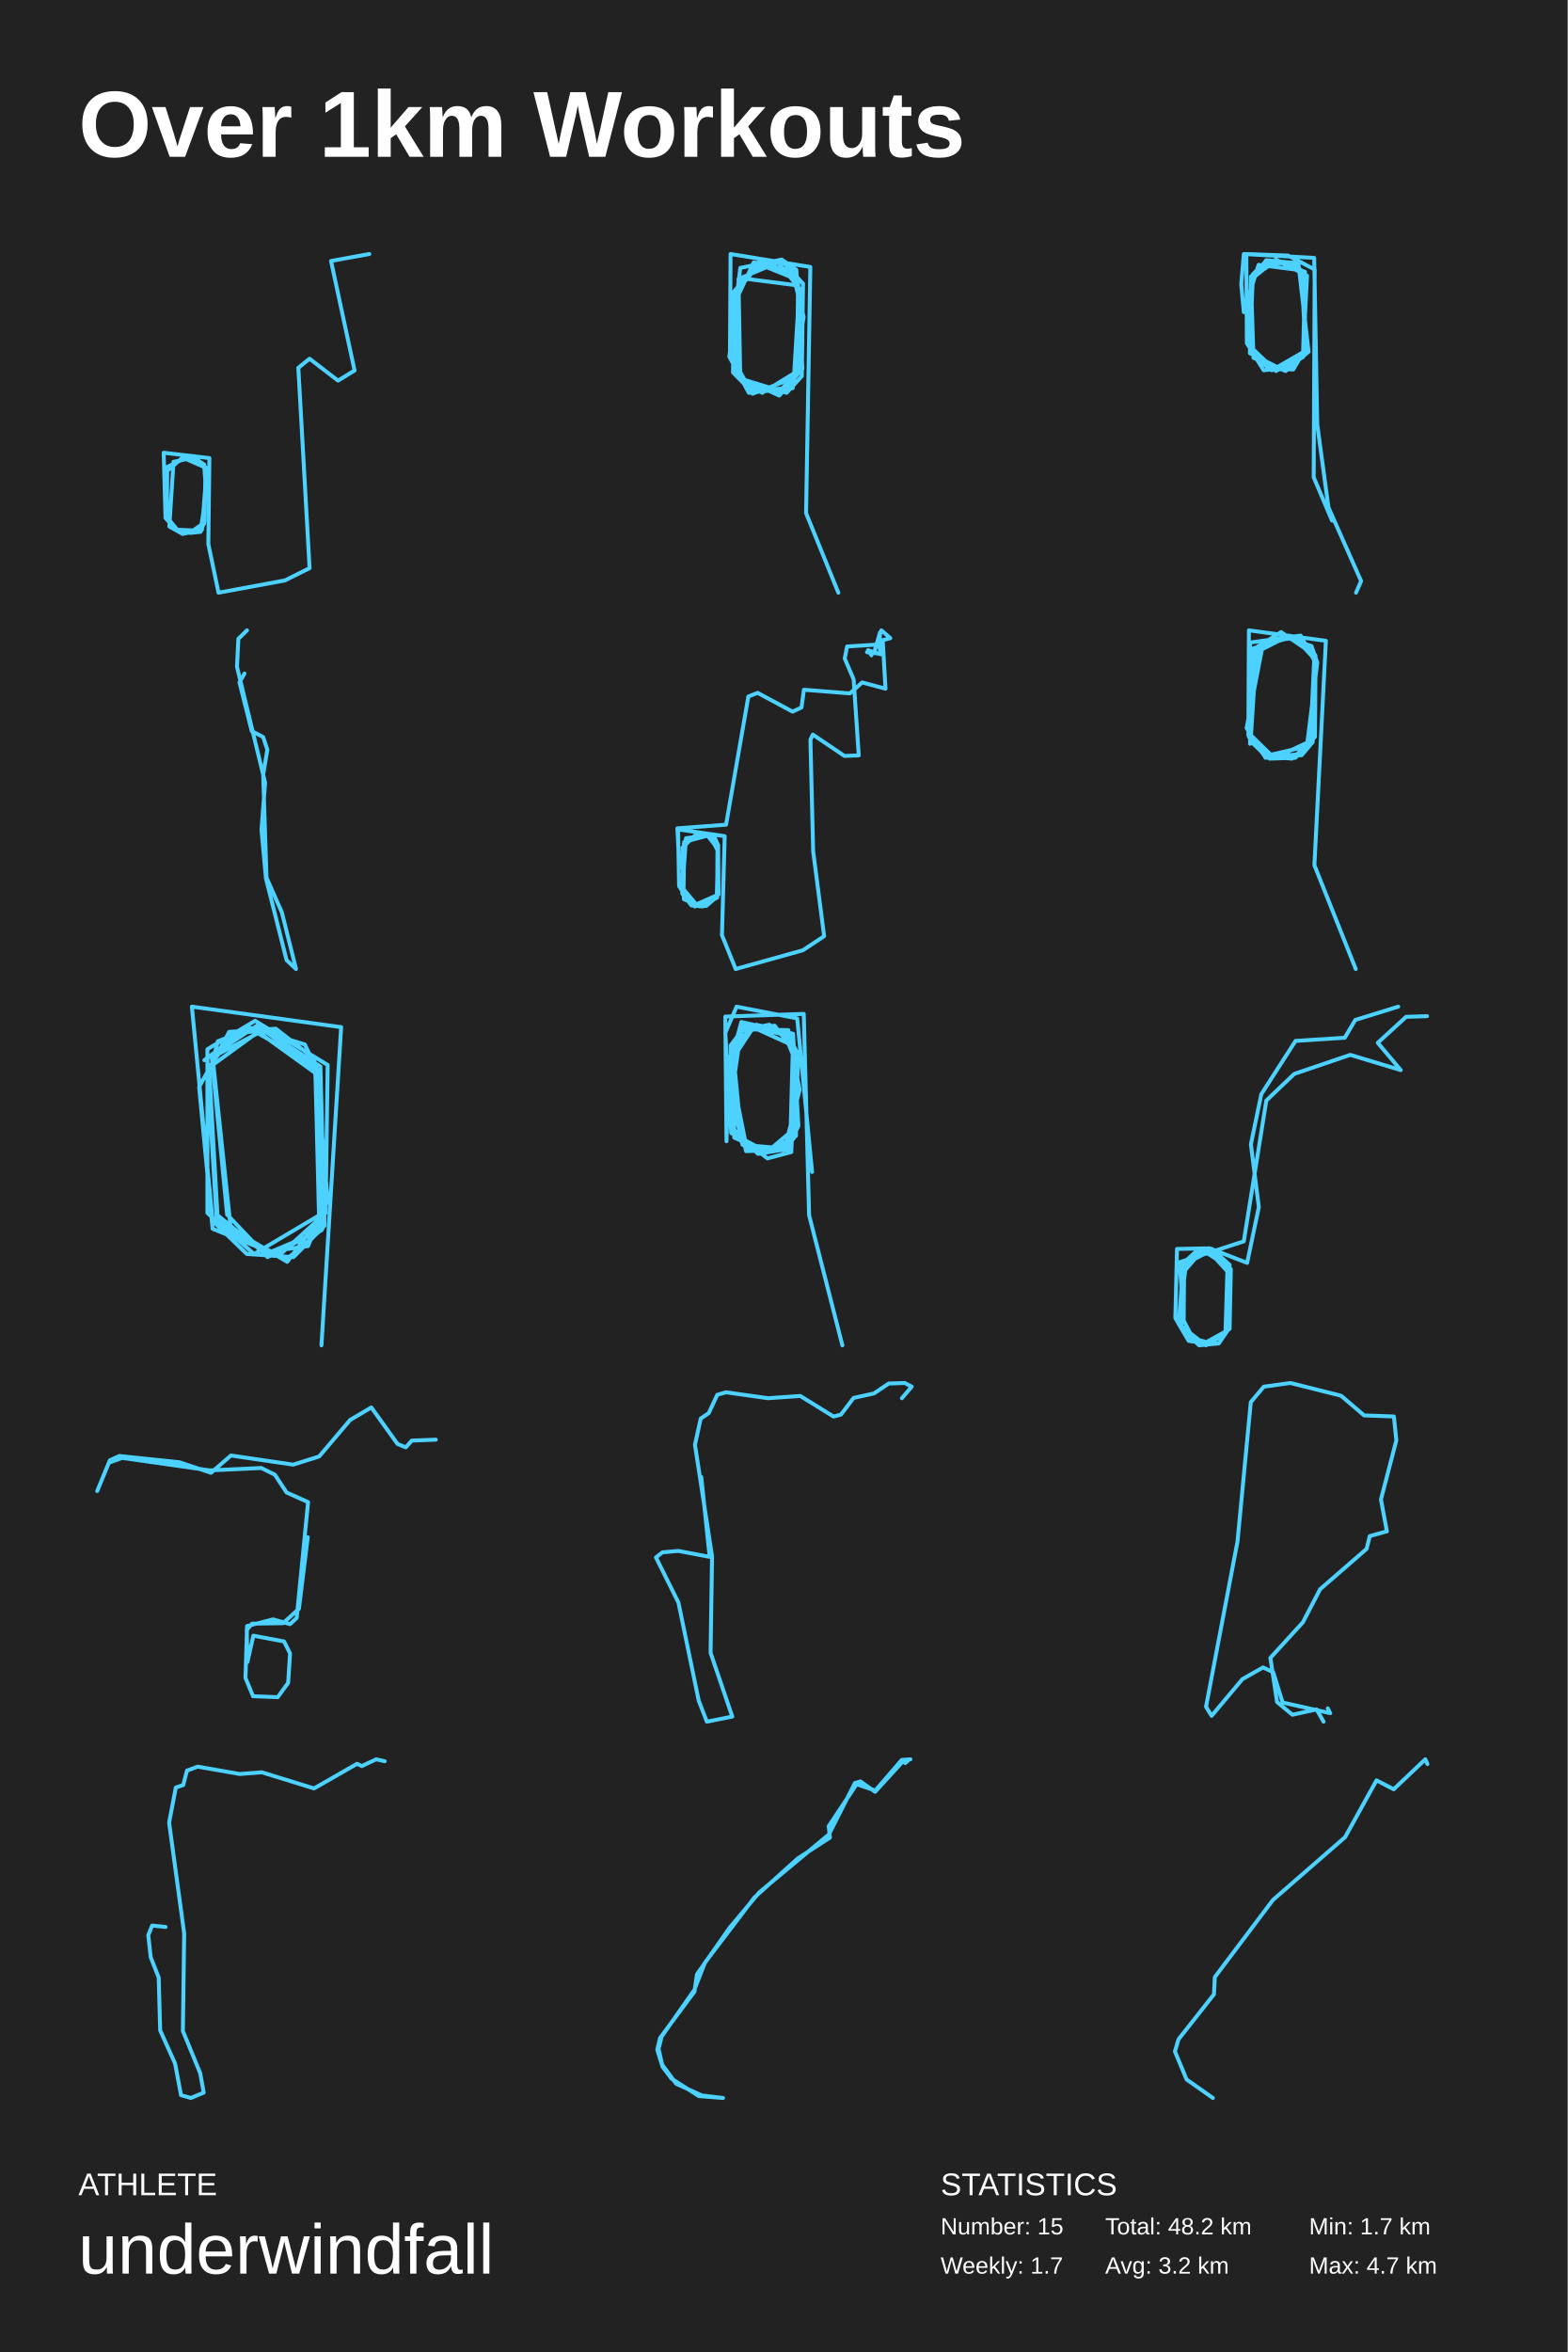
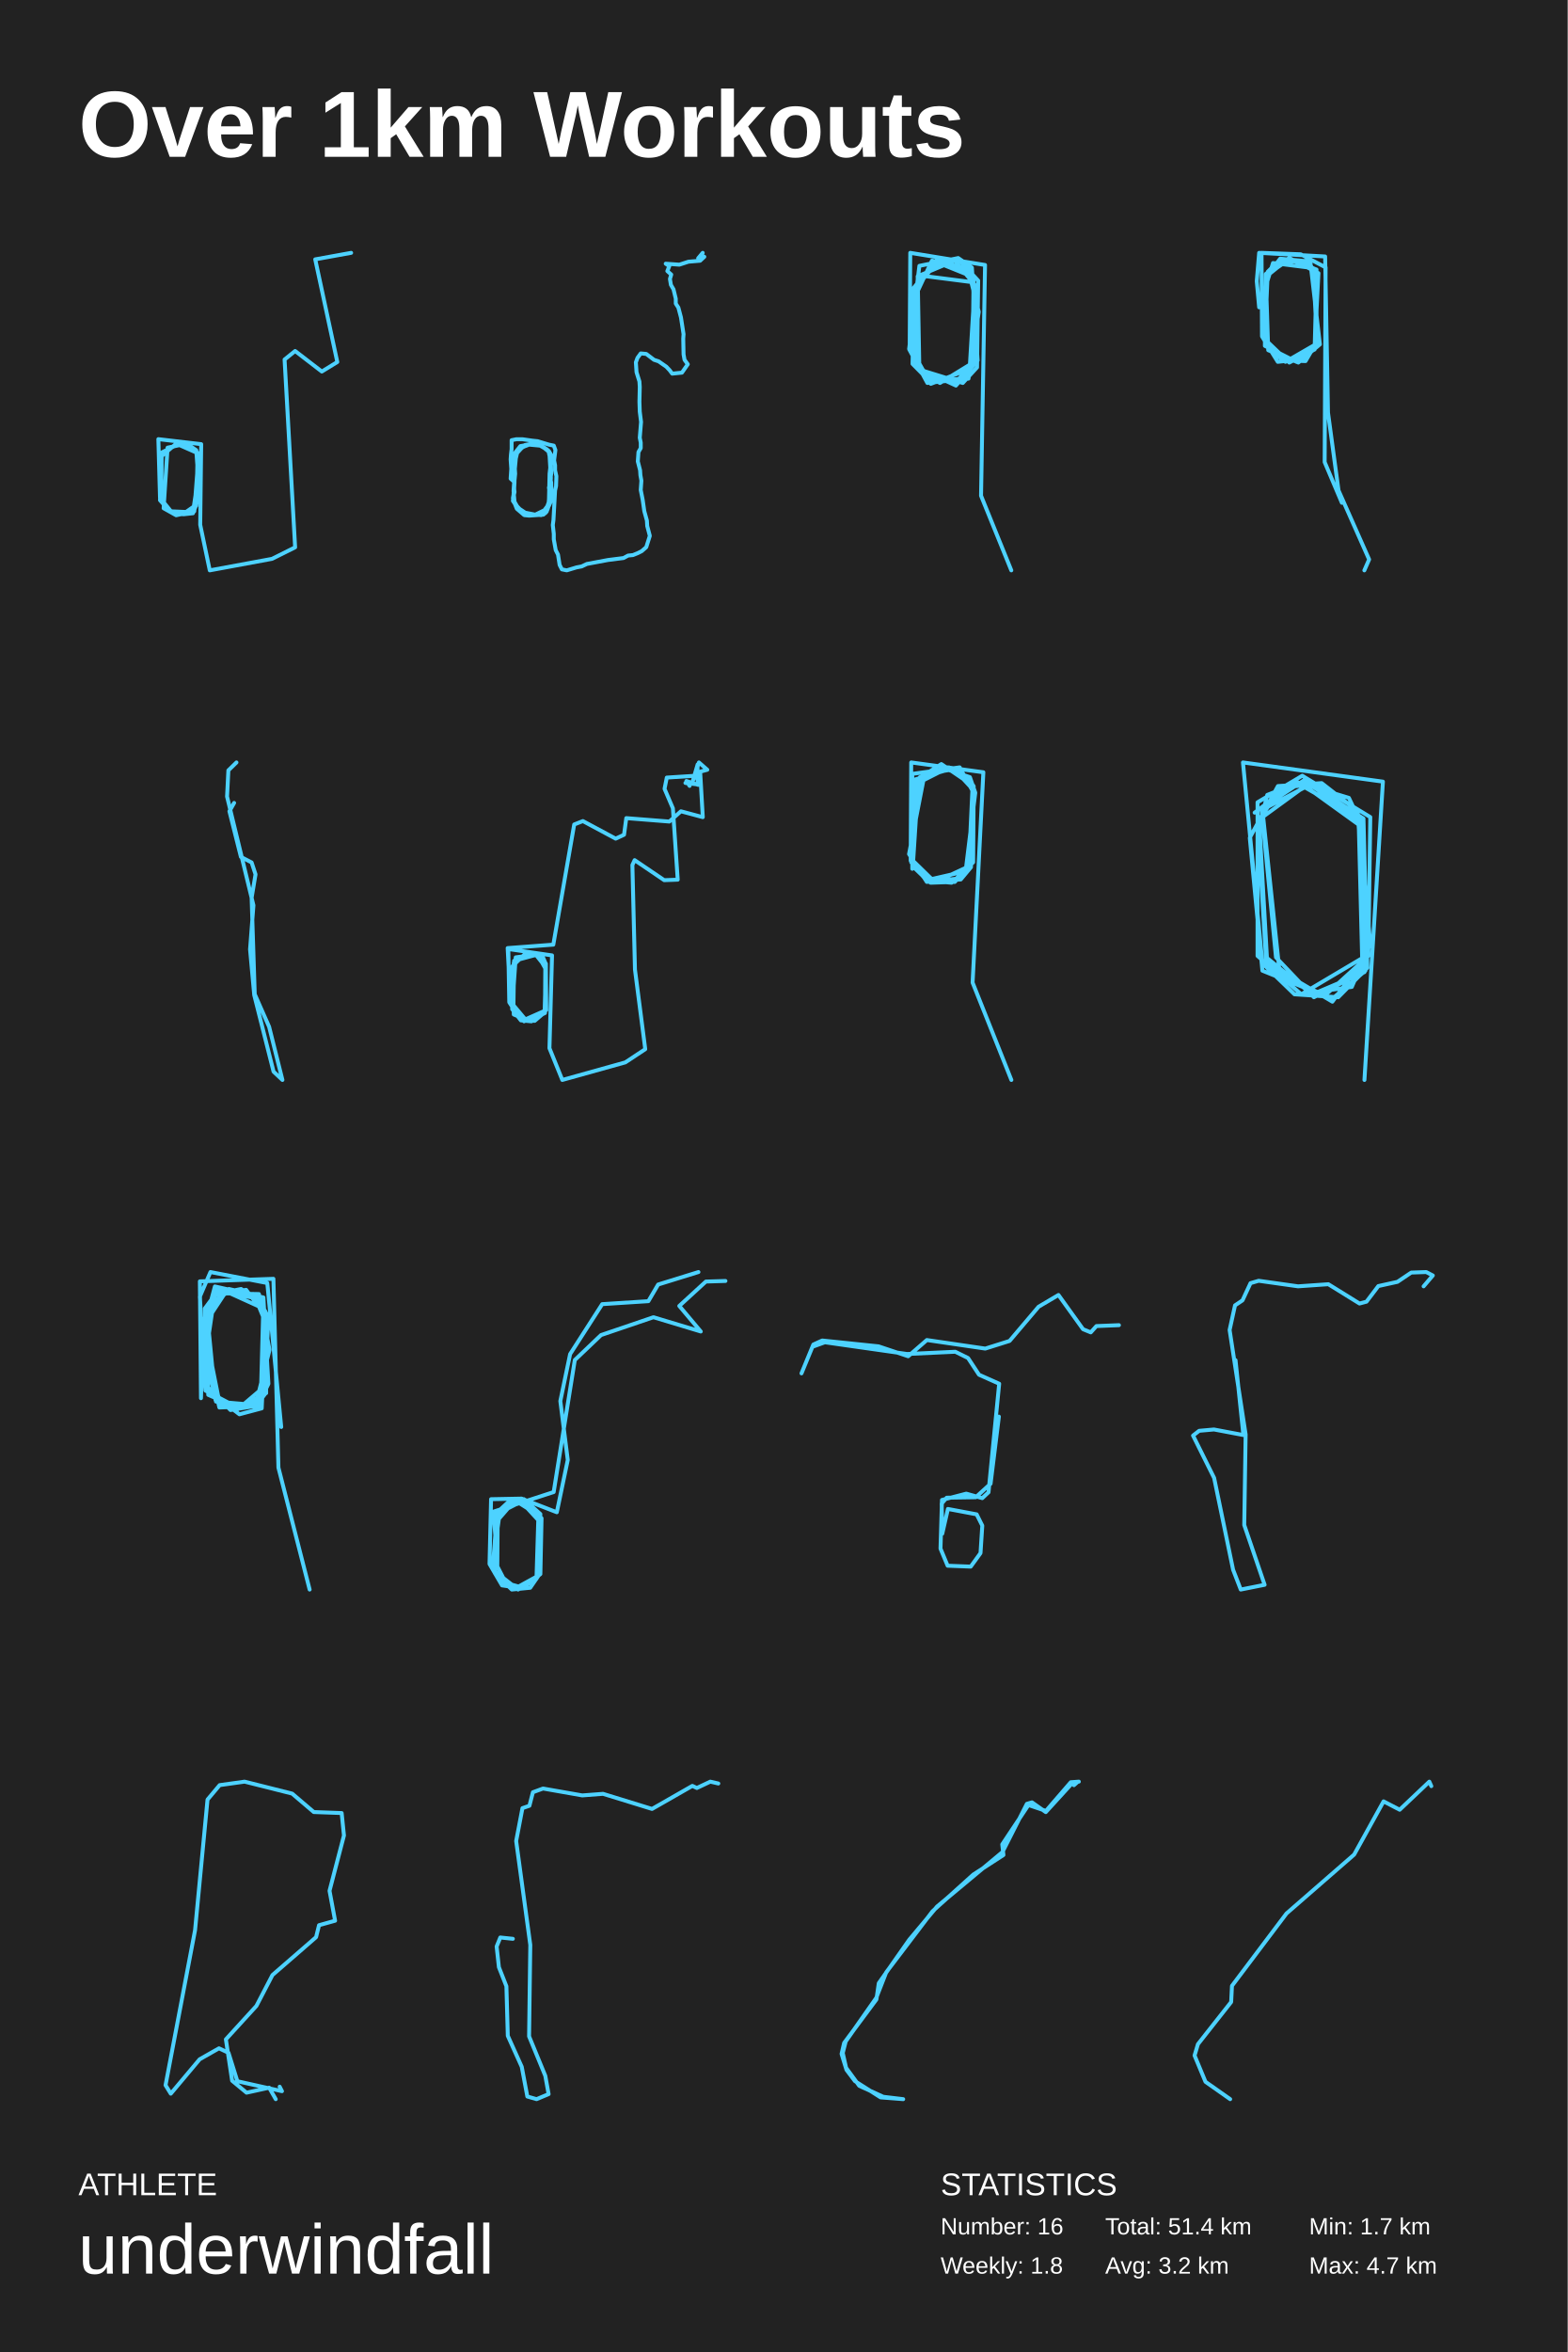
<svg xmlns="http://www.w3.org/2000/svg" baseProfile="full" height="300mm" version="1.1" viewBox="0,0,200,300" width="200mm">
  <defs />
  <rect fill="#222222" height="300" width="200" x="0" y="0" />
  <text fill="#FFFFFF" style="font-size:12px; font-family:Arial; font-weight:bold;" x="10" y="20">Over 1km Workouts</text>
  <text fill="#FFFFFF" style="font-size:4px; font-family:Arial" x="10" y="280">ATHLETE</text>
  <text fill="#FFFFFF" style="font-size:9px; font-family:Arial" x="10" y="290">underwindfall</text>
  <text fill="#FFFFFF" style="font-size:4px; font-family:Arial" x="120" y="280">STATISTICS</text>
-   <text fill="#FFFFFF" style="font-size:3px; font-family:Arial" x="120" y="285">Number: 15</text>
-   <text fill="#FFFFFF" style="font-size:3px; font-family:Arial" x="120" y="290">Weekly: 1.7</text>
-   <text fill="#FFFFFF" style="font-size:3px; font-family:Arial" x="141" y="285">Total: 48.2 km</text>
+   <text fill="#FFFFFF" style="font-size:3px; font-family:Arial" x="120" y="285">Number: 16</text>
+   <text fill="#FFFFFF" style="font-size:3px; font-family:Arial" x="120" y="290">Weekly: 1.8</text>
+   <text fill="#FFFFFF" style="font-size:3px; font-family:Arial" x="141" y="285">Total: 51.4 km</text>
  <text fill="#FFFFFF" style="font-size:3px; font-family:Arial" x="141" y="290">Avg: 3.2 km</text>
  <text fill="#FFFFFF" style="font-size:3px; font-family:Arial" x="167" y="285">Min: 1.7 km</text>
  <text fill="#FFFFFF" style="font-size:3px; font-family:Arial" x="167" y="290">Max: 4.7 km</text>
-   <polyline fill="none" points="47.118,32.4 42.23,33.286 45.234,47.255 43.127,48.55 39.494,45.756 38.059,46.914 39.494,72.466 36.355,74.033 27.878,75.6 26.578,69.4 26.712,58.43 20.882,57.748 21.106,65.72 22.766,67.764 24.201,67.969 25.86,66.811 26.398,59.724 23.304,58.362 21.33,60.065 21.286,66.265 22.855,67.833 24.335,67.969 25.591,67.833 26.084,66.538 26.219,59.588 24.021,58.225 21.286,59.588 21.106,66.061 22.452,67.56 25.591,67.696 26.309,62.927 26.039,59.247 24.739,58.362 22.138,58.907 21.6,67.151 23.304,68.105 25.77,67.56 26.174,62.314 26.039,66.811" stroke="#4dd2ff" stroke-linecap="round" stroke-linejoin="round" stroke-width="0.5" />
-   <polyline fill="none" points="106.953,75.6 102.836,65.449 103.38,34.053 93.202,32.4 93.124,45.148 95.999,50.223 101.282,48.217 101.981,36.767 99.262,33.462 94.212,35.587 94.445,48.453 97.242,50.105 101.67,47.391 101.826,35.587 97.863,33.462 94.29,35.941 93.901,47.391 96.154,49.751 99.495,49.869 101.826,47.391 101.826,35.705 96.854,33.698 93.979,37.121 94.212,48.217 100.35,50.105 102.292,47.981 102.447,36.177 100.039,33.58 96.698,33.462 93.513,37.358 94.29,48.099 99.417,50.459 102.37,47.036 101.593,34.407 99.728,33.108 94.445,34.171 93.047,45.502 95.533,50.105 101.127,49.515 102.525,40.426 101.049,34.525 96.154,33.462 93.668,38.774 93.513,47.509 95.844,49.869 100.272,49.515 101.981,46.682 101.826,36.413 94.445,35.469 93.357,40.781" stroke="#4dd2ff" stroke-linecap="round" stroke-linejoin="round" stroke-width="0.5" />
-   <polyline fill="none" points="169.937,66.407 167.594,60.871 167.724,34.377 164.341,32.598 159.005,32.4 159.07,43.769 161.217,47.229 164.926,46.833 166.228,45.252 166.748,35.168 162.779,33.092 159.591,35.267 159.461,45.054 163.755,47.229 166.488,44.659 166.488,34.674 162.779,33.29 159.591,35.465 159.461,44.56 162.259,47.229 166.358,44.856 166.618,35.761 164.926,33.487 161.152,33.685 159.851,34.97 159.461,44.164 162.779,47.328 166.228,45.548 166.488,35.761 165.642,33.982 162.649,33.191 159.591,35.662 159.916,45.647 164.015,47.328 166.944,44.856 165.642,33.586 161.543,33.191 159.591,35.761 159.656,45.054 161.933,47.031 164.991,47.13 166.553,44.461 166.033,34.476 160.567,33.784 158.68,39.814 158.354,36.256 158.68,32.4 167.659,32.894 168.05,54.149 169.481,64.726 173.646,74.117 172.995,75.6" stroke="#4dd2ff" stroke-linecap="round" stroke-linejoin="round" stroke-width="0.5" />
-   <polyline fill="none" points="31.512,80.4 30.41,81.48 30.232,85.044 33.822,99.841 33.36,105.835 33.929,112.045 36.559,122.466 37.768,123.6 35.955,116.364 34.0,111.937 33.573,98.815 34.107,95.629 33.573,94.009 32.116,93.253 30.552,87.042 31.192,85.908" stroke="#4dd2ff" stroke-linecap="round" stroke-linejoin="round" stroke-width="0.5" />
-   <polyline fill="none" points="111.177,83.59 110.739,82.926 112.358,83.457 112.095,81.796 113.583,81.397 112.445,80.4 111.57,83.059 112.27,80.666 112.226,82.195 108.071,82.46 107.765,83.989 108.902,86.648 109.558,96.351 107.721,96.418 103.696,93.693 103.39,94.358 103.74,108.58 105.14,119.413 102.428,121.208 93.854,123.6 92.104,119.28 92.454,106.653 86.505,105.789 86.636,113.033 88.211,115.426 90.092,115.559 91.492,114.362 91.623,107.783 90.311,106.387 88.911,106.321 87.074,108.115 87.249,114.695 89.305,115.559 91.492,114.495 91.536,108.182 90.267,106.587 87.292,107.384 87.205,113.432 88.823,115.359 91.667,114.096 91.623,108.58 90.486,106.52 87.511,106.919 87.03,113.831 88.648,115.625 91.448,114.229 91.623,107.849 91.142,106.719 89.305,106.188 87.249,107.65 87.03,113.964 88.211,115.492 89.655,115.625 91.623,114.096 91.623,108.049 90.486,106.587 87.511,107.052 86.68,110.774 86.417,105.656 92.629,105.191 95.472,88.841 96.654,88.376 101.115,90.769 102.253,90.237 102.559,87.977 108.421,88.442 109.996,87.047 112.97,87.844 112.62,81.796 112.27,83.391 110.608,83.192" stroke="#4dd2ff" stroke-linecap="round" stroke-linejoin="round" stroke-width="0.5" />
-   <polyline fill="none" points="172.962,123.6 167.686,110.351 169.151,81.736 159.331,80.4 159.258,93.761 161.969,96.767 165.267,96.656 167.466,94.095 167.832,83.629 164.461,81.068 160.504,82.404 159.331,93.538 162.409,96.545 164.827,96.767 167.173,94.652 167.759,83.518 165.414,81.291 161.163,81.959 159.038,92.87 161.456,96.656 165.56,96.211 167.759,93.984 167.832,84.186 165.047,81.179 159.771,82.738 159.404,93.984 162.629,96.656 167.173,94.541 167.686,83.518 163.435,80.623 159.917,82.85 159.331,93.984 161.383,96.433 166.733,95.209 168.052,84.52 167.319,82.404 164.021,81.291 160.284,83.184 159.551,94.541 161.749,96.656 166.073,96.322 167.466,94.652 167.759,84.408 165.927,81.068 159.478,81.959 159.478,94.875" stroke="#4dd2ff" stroke-linecap="round" stroke-linejoin="round" stroke-width="0.5" />
-   <polyline fill="none" points="41.009,171.6 43.522,131.012 24.478,128.4 27.123,155.727 31.487,159.946 37.439,160.348 41.406,156.33 40.877,136.035 32.81,130.811 26.991,134.629 28.974,154.923 34.132,160.348 40.745,156.932 40.216,136.035 33.603,131.414 27.123,134.83 29.503,157.334 36.645,160.549 41.142,156.731 40.216,136.638 33.868,131.414 29.768,131.816 26.462,136.437 27.652,155.727 34.397,159.745 41.009,156.932 40.745,137.241 32.942,131.615 26.594,136.236 27.652,154.923 33.603,159.745 39.29,158.942 41.803,153.115 40.348,136.035 31.884,131.213 27.784,132.821 26.726,137.04 27.784,155.727 36.645,160.951 41.406,154.521 40.084,135.031 35.19,131.213 29.239,131.615 25.404,138.648 27.123,156.731 35.587,160.147 41.538,154.722 41.803,135.835 32.545,130.208 26.462,133.825 26.462,154.722 32.413,159.946 40.877,154.923 40.613,136.839 38.893,133.222 31.619,131.012 26.065,135.232" stroke="#4dd2ff" stroke-linecap="round" stroke-linejoin="round" stroke-width="0.5" />
-   <polyline fill="none" points="103.602,149.482 101.706,129.898 93.972,128.4 92.531,131.741 93.289,144.528 97.46,146.717 100.796,145.796 101.858,143.607 101.175,131.856 94.578,130.358 92.759,137.155 94.73,146.026 100.114,146.487 102.009,138.999 100.569,131.395 94.578,131.28 93.214,140.496 95.185,145.68 97.915,147.754 100.948,146.948 101.479,135.312 100.114,131.971 94.578,130.819 92.683,136.119 95.185,146.832 100.796,146.602 101.175,132.663 98.142,130.704 94.73,131.395 92.986,135.082 95.261,146.487 99.886,146.717 101.327,144.989 101.858,134.851 98.825,130.819 94.578,131.511 93.214,133.354 93.517,143.952 96.702,147.178 100.19,146.602 101.403,144.989 101.782,134.275 99.507,131.395 96.474,130.704 93.593,134.16 93.668,145.104 97.839,146.948 101.63,143.722 101.175,133.354 96.095,131.05 93.593,134.851 94.654,145.796 97.687,147.063 101.554,144.874 101.479,133.815 100.038,131.511 96.853,130.819 94.123,132.547 92.986,135.658 92.683,145.565 92.531,129.667 102.54,129.322 103.223,155.012 107.469,171.6" stroke="#4dd2ff" stroke-linecap="round" stroke-linejoin="round" stroke-width="0.5" />
-   <polyline fill="none" points="178.38,128.4 172.895,130.099 171.564,132.364 165.281,132.769 160.915,139.564 159.584,145.956 160.596,153.965 159.105,161.084 154.313,159.223 150.159,159.304 149.946,168.122 151.65,171.034 154.419,171.438 156.868,169.497 157.028,161.893 155.005,159.627 153.301,159.385 151.065,161.245 150.692,169.416 152.981,171.6 155.484,171.357 156.815,169.416 156.868,162.459 154.259,159.627 150.958,161.326 150.372,168.85 153.301,171.519 156.389,169.82 156.868,162.135 155.271,159.951 152.928,159.304 151.011,161.084 150.639,169.092 153.833,171.6 156.336,170.144 156.602,161.488 153.407,159.466 151.065,161.326 151.011,168.445 152.183,170.71 153.94,171.196 156.336,169.901 156.868,161.326 154.632,159.304 152.768,160.194 151.224,161.973 150.798,165.047 150.479,161.003 158.679,158.333 161.554,140.373 165.121,136.976 172.256,134.549 178.699,136.49 175.771,133.011 179.391,129.694 182.054,129.614" stroke="#4dd2ff" stroke-linecap="round" stroke-linejoin="round" stroke-width="0.5" />
-   <polyline fill="none" points="55.6,183.629 52.534,183.751 51.768,184.61 50.719,184.18 47.371,179.523 44.669,181.116 40.716,185.774 37.408,186.816 29.462,185.651 26.921,187.858 22.887,186.509 15.224,185.713 14.013,186.264 12.4,190.187 13.892,186.571 15.587,185.958 26.76,187.551 33.334,187.245 35.069,188.103 36.561,190.37 39.304,191.596 37.852,206.366 37.005,207.163 34.827,206.55 31.519,207.408 31.318,214.026 32.286,216.355 35.432,216.477 36.763,214.639 37.005,210.901 36.239,209.369 32.326,208.633 31.56,212.004 31.479,207.898 32.165,207.101 36.118,207.04 38.134,205.201 39.264,196.07" stroke="#4dd2ff" stroke-linecap="round" stroke-linejoin="round" stroke-width="0.5" />
-   <polyline fill="none" points="115.059,178.344 116.315,176.868 115.414,176.4 113.376,176.472 111.504,177.732 108.898,178.308 107.287,180.432 106.339,180.684 102.097,178.056 97.974,178.344 92.619,177.588 91.505,177.912 90.415,180.252 89.396,180.936 88.661,184.285 90.842,198.505 90.652,210.817 93.424,218.952 90.178,219.6 89.135,216.9 86.553,204.409 83.685,198.649 84.515,198.001 86.529,197.821 90.533,198.577 89.467,188.389" stroke="#4dd2ff" stroke-linecap="round" stroke-linejoin="round" stroke-width="0.5" />
-   <polyline fill="none" points="169.392,217.905 169.704,218.515 163.635,217.159 162.429,213.293 161.135,212.683 158.502,214.175 154.574,218.854 153.86,217.701 157.877,196.61 159.573,178.842 161.224,176.875 164.616,176.4 171.088,178.028 174.034,180.537 177.827,180.673 178.14,183.725 176.176,191.253 176.935,195.322 174.748,195.932 174.346,197.56 168.41,202.714 166.223,206.919 162.072,211.462 162.92,217.091 164.884,218.718 167.964,218.04 168.856,219.6" stroke="#4dd2ff" stroke-linecap="round" stroke-linejoin="round" stroke-width="0.5" />
-   <polyline fill="none" points="49.084,224.652 47.992,224.4 46.164,225.266 45.547,224.977 40.064,228.115 33.395,226.059 30.57,226.275 25.23,225.338 23.853,225.843 23.378,227.682 22.429,228.006 21.574,232.478 23.497,246.614 23.331,259.055 25.538,264.427 25.989,266.915 24.351,267.6 23.094,267.239 22.334,263.201 20.435,258.982 20.245,252.24 19.225,249.643 18.916,246.831 19.414,245.605 21.123,245.785" stroke="#4dd2ff" stroke-linecap="round" stroke-linejoin="round" stroke-width="0.5" />
-   <polyline fill="none" points="116.145,224.4 115.046,224.481 111.67,228.386 109.285,227.581 105.721,232.936 105.882,234.386 101.782,237.043 96.235,242.035 89.938,250.329 88.571,253.832 84.418,259.75 84.016,261.32 84.471,263.333 86.267,265.788 89.536,267.278 92.242,267.6 89.161,267.358 85.677,265.144 84.525,263.615 83.855,261.441 84.203,259.951 88.598,254.033 88.92,251.819 93.073,245.9 96.851,241.391 105.748,233.983 109.071,227.42 109.767,227.219 111.643,228.547 115.314,224.521 115.931,224.481 115.475,224.883" stroke="#4dd2ff" stroke-linecap="round" stroke-linejoin="round" stroke-width="0.5" />
-   <polyline fill="none" points="154.737,267.6 151.38,265.241 149.891,261.662 150.351,260.116 154.872,254.381 154.981,252.184 162.399,242.34 171.604,234.326 175.611,227.085 177.804,228.224 181.838,224.4 182.109,225.01" stroke="#4dd2ff" stroke-linecap="round" stroke-linejoin="round" stroke-width="0.5" />
+   <polyline fill="none" points="44.798,32.25 40.215,33.08 43.032,46.176 41.056,47.39 37.651,44.771 36.305,45.857 37.651,69.812 34.707,71.281 26.761,72.75 25.542,66.937 25.668,56.653 20.202,56.014 20.412,63.488 21.968,65.404 23.313,65.596 24.869,64.51 25.373,57.867 22.472,56.589 20.622,58.186 20.58,63.999 22.052,65.468 23.439,65.596 24.617,65.468 25.079,64.254 25.205,57.739 23.145,56.461 20.58,57.739 20.412,63.807 21.673,65.213 24.617,65.34 25.289,60.869 25.037,57.419 23.818,56.589 21.379,57.1 20.875,64.829 22.472,65.724 24.785,65.213 25.163,60.294 25.037,64.51" stroke="#4dd2ff" stroke-linecap="round" stroke-linejoin="round" stroke-width="0.5" />
+   <polyline fill="none" points="89.483,32.753 89.649,32.25 89.069,32.942 89.856,32.753 89.317,33.256 87.827,33.382 86.668,33.759 84.93,33.634 85.385,33.948 85.137,34.577 85.634,35.017 85.468,35.583 85.592,36.338 85.923,36.904 86.213,38.099 86.213,38.728 86.544,39.231 86.875,40.489 87.206,42.627 87.165,43.193 87.206,45.206 87.331,45.897 87.745,46.463 86.999,47.532 85.758,47.658 85.427,47.218 85.013,46.778 84.019,46.086 83.44,45.897 82.446,45.143 81.743,45.08 81.329,45.646 81.122,46.212 81.205,47.47 81.577,48.664 81.619,49.356 81.577,51.243 81.619,52.501 81.784,53.821 81.619,55.834 81.743,56.463 81.743,57.154 81.453,57.657 81.37,58.852 81.66,59.984 81.701,60.613 81.825,61.305 81.743,62.5 81.991,63.757 82.198,65.204 82.529,66.399 82.571,67.09 82.902,68.348 82.446,69.794 81.867,70.298 81.37,70.549 80.749,70.801 80.128,70.863 79.549,71.178 77.562,71.429 74.872,71.933 74.209,72.247 73.547,72.373 72.305,72.75 71.684,72.624 71.395,72.058 71.188,70.738 70.898,70.172 70.65,68.788 70.65,68.097 70.525,66.965 70.608,66.336 70.815,62.563 70.939,61.997 70.981,60.739 70.815,59.984 70.815,59.355 70.691,58.727 70.857,57.406 70.65,56.84 70.029,56.714 68.58,56.274 67.959,56.211 66.635,56.022 65.89,56.022 65.269,56.148 65.269,57.28 65.186,57.972 65.144,58.601 65.227,59.796 65.144,61.053 65.641,61.494 65.558,62.877 65.434,63.569 65.972,64.701 67.007,65.392 68.29,65.644 69.449,65.078 69.822,64.575 70.029,64.009 70.112,60.424 70.318,58.664 70.318,58.035 70.029,57.532 69.449,57.091 68.87,56.84 67.504,56.714 66.842,56.966 66.303,57.28 65.89,57.783 65.641,58.286 65.558,59.544 65.641,60.173 65.6,61.368 65.517,62.625 65.641,64.009 65.972,64.575 66.51,65.141 67.09,65.518 68.414,65.644 69.573,65.455 69.863,64.952 70.07,64.261 70.194,63.569 70.194,62.185 70.277,61.556 70.236,60.99 70.318,60.424 70.277,58.475 70.153,57.909 69.822,57.343 68.787,56.714 68.125,56.588 66.386,56.903 65.641,57.846 65.558,58.664 65.641,61.368 65.558,62.06 65.641,62.751 65.517,63.317 65.434,63.883 65.765,64.386 66.138,64.826 66.676,65.204 67.255,65.581 67.835,65.707 68.456,65.644 69.035,65.707 69.573,65.392 70.112,64.198 70.277,60.928 70.112,58.161 69.987,57.595 69.449,57.154 68.787,56.777 67.545,56.651 66.924,56.777 66.428,57.28 65.972,57.783 65.807,58.475 65.683,59.796 65.724,60.424 65.6,61.682 65.6,62.374 65.517,63.003 65.683,64.261 65.931,64.889 66.883,65.707 67.504,65.77 69.325,65.644 69.739,65.267 69.946,64.638 70.07,63.317 70.112,62.751 70.029,62.185 70.236,61.619 70.153,60.362 70.194,60.99 70.318,61.556 70.36,63.38 70.277,63.946 70.029,64.512" stroke="#4dd2ff" stroke-linecap="round" stroke-linejoin="round" stroke-width="0.5" />
+   <polyline fill="none" points="129.019,72.75 125.158,63.234 125.668,33.799 116.127,32.25 116.054,44.201 118.749,48.959 123.702,47.078 124.357,36.344 121.808,33.246 117.074,35.238 117.292,47.3 119.914,48.849 124.066,46.304 124.212,35.238 120.497,33.246 117.147,35.57 116.782,46.304 118.895,48.517 122.027,48.627 124.212,46.304 124.212,35.348 119.55,33.467 116.855,36.676 117.074,47.078 122.828,48.849 124.649,46.857 124.794,35.791 122.536,33.357 119.404,33.246 116.418,36.898 117.147,46.968 121.954,49.181 124.721,45.972 123.993,34.131 122.245,32.914 117.292,33.91 115.981,44.533 118.312,48.849 123.556,48.295 124.867,39.775 123.483,34.242 118.895,33.246 116.564,38.226 116.418,46.414 118.603,48.627 122.755,48.295 124.357,45.64 124.212,36.012 117.292,35.127 116.273,40.107" stroke="#4dd2ff" stroke-linecap="round" stroke-linejoin="round" stroke-width="0.5" />
+   <polyline fill="none" points="171.191,64.131 168.995,58.941 169.117,34.104 165.944,32.435 160.942,32.25 161.003,42.908 163.016,46.152 166.493,45.781 167.714,44.298 168.202,34.845 164.48,32.899 161.491,34.938 161.369,44.113 165.395,46.152 167.958,43.742 167.958,34.382 164.48,33.084 161.491,35.123 161.369,43.65 163.992,46.152 167.836,43.928 168.08,35.401 166.493,33.269 162.955,33.455 161.735,34.66 161.369,43.279 164.48,46.245 167.714,44.576 167.958,35.401 167.164,33.733 164.358,32.991 161.491,35.308 161.796,44.669 165.639,46.245 168.385,43.928 167.164,33.362 163.321,32.991 161.491,35.401 161.552,44.113 163.687,45.967 166.554,46.059 168.019,43.557 167.531,34.196 162.406,33.548 160.637,39.201 160.332,35.865 160.637,32.25 169.056,32.713 169.422,52.639 170.764,62.556 174.668,71.36 174.058,72.75" stroke="#4dd2ff" stroke-linecap="round" stroke-linejoin="round" stroke-width="0.5" />
+   <polyline fill="none" points="30.168,97.25 29.135,98.263 28.968,101.604 32.333,115.476 31.9,121.095 32.433,126.917 34.899,136.687 36.032,137.75 34.333,130.967 32.5,126.816 32.1,114.514 32.6,111.527 32.1,110.008 30.734,109.299 29.268,103.477 29.868,102.414" stroke="#4dd2ff" stroke-linecap="round" stroke-linejoin="round" stroke-width="0.5" />
+   <polyline fill="none" points="87.978,100.241 87.568,99.618 89.085,100.116 88.839,98.559 90.234,98.185 89.167,97.25 88.347,99.742 89.003,97.499 88.962,98.932 85.066,99.182 84.779,100.615 85.846,103.107 86.461,112.204 84.738,112.267 80.965,109.712 80.678,110.335 81.006,123.669 82.319,133.825 79.776,135.507 71.738,137.75 70.098,133.7 70.426,121.862 64.848,121.052 64.971,127.844 66.448,130.087 68.211,130.211 69.524,129.09 69.647,122.921 68.416,121.613 67.104,121.551 65.382,123.233 65.546,129.401 67.473,130.211 69.524,129.214 69.565,123.295 68.375,121.8 65.587,122.548 65.505,128.217 67.022,130.024 69.688,128.84 69.647,123.669 68.58,121.738 65.792,122.111 65.341,128.591 66.858,130.273 69.483,128.965 69.647,122.984 69.195,121.924 67.473,121.426 65.546,122.797 65.341,128.716 66.448,130.149 67.801,130.273 69.647,128.84 69.647,123.171 68.58,121.8 65.792,122.236 65.012,125.725 64.766,120.928 70.59,120.491 73.255,105.163 74.363,104.727 78.546,106.97 79.612,106.472 79.899,104.353 85.394,104.79 86.871,103.481 89.659,104.229 89.331,98.559 89.003,100.054 87.445,99.867" stroke="#4dd2ff" stroke-linecap="round" stroke-linejoin="round" stroke-width="0.5" />
+   <polyline fill="none" points="129.027,137.75 124.08,125.329 125.454,98.503 116.248,97.25 116.179,109.776 118.721,112.594 121.813,112.49 123.874,110.089 124.218,100.277 121.057,97.876 117.347,99.129 116.248,109.567 119.133,112.386 121.401,112.594 123.599,110.611 124.149,100.173 121.95,98.085 117.965,98.711 115.973,108.941 118.24,112.49 122.088,112.073 124.149,109.985 124.218,100.799 121.607,97.981 116.66,99.442 116.316,109.985 119.34,112.49 123.599,110.507 124.08,100.173 120.095,97.459 116.797,99.546 116.248,109.985 118.172,112.281 123.187,111.133 124.424,101.112 123.737,99.129 120.645,98.085 117.141,99.86 116.454,110.507 118.515,112.49 122.569,112.177 123.874,110.611 124.149,101.008 122.431,97.876 116.385,98.711 116.385,110.82" stroke="#4dd2ff" stroke-linecap="round" stroke-linejoin="round" stroke-width="0.5" />
+   <polyline fill="none" points="174.071,137.75 176.427,99.699 158.573,97.25 161.053,122.869 165.144,126.825 170.724,127.201 174.443,123.434 173.947,104.408 166.384,99.511 160.929,103.09 162.788,122.115 167.624,127.201 173.823,123.999 173.327,104.408 167.128,100.076 161.053,103.278 163.284,124.376 169.98,127.39 174.195,123.811 173.327,104.973 167.376,100.076 163.532,100.452 160.433,104.785 161.549,122.869 167.872,126.636 174.071,123.999 173.823,105.539 166.508,100.264 160.557,104.597 161.549,122.115 167.128,126.636 172.46,125.883 174.815,120.42 173.451,104.408 165.516,99.887 161.673,101.394 160.681,105.35 161.673,122.869 169.98,127.766 174.443,121.739 173.203,103.466 168.616,99.887 163.036,100.264 159.441,106.857 161.053,123.811 168.988,127.013 174.567,121.927 174.815,104.22 166.136,98.945 160.433,102.336 160.433,121.927 166.012,126.825 173.947,122.115 173.699,105.162 172.088,101.771 165.268,99.699 160.061,103.655" stroke="#4dd2ff" stroke-linecap="round" stroke-linejoin="round" stroke-width="0.5" />
+   <polyline fill="none" points="35.877,182.014 34.099,163.654 26.849,162.25 25.498,165.382 26.209,177.37 30.119,179.422 33.246,178.558 34.242,176.506 33.602,165.49 27.417,164.086 25.711,170.458 27.559,178.774 32.607,179.206 34.384,172.186 33.033,165.058 27.417,164.95 26.138,173.59 27.986,178.45 30.545,180.394 33.389,179.638 33.886,168.73 32.607,165.598 27.417,164.518 25.64,169.486 27.986,179.53 33.246,179.314 33.602,166.246 30.758,164.41 27.559,165.058 25.924,168.514 28.057,179.206 32.393,179.422 33.744,177.802 34.242,168.298 31.398,164.518 27.417,165.166 26.138,166.894 26.422,176.83 29.408,179.854 32.678,179.314 33.815,177.802 34.171,167.758 32.038,165.058 29.194,164.41 26.493,167.65 26.564,177.91 30.474,179.638 34.028,176.614 33.602,166.894 28.839,164.734 26.493,168.298 27.488,178.558 30.332,179.746 33.957,177.694 33.886,167.326 32.536,165.166 29.55,164.518 26.991,166.138 25.924,169.054 25.64,178.342 25.498,163.438 34.881,163.114 35.521,187.198 39.502,202.75" stroke="#4dd2ff" stroke-linecap="round" stroke-linejoin="round" stroke-width="0.5" />
+   <polyline fill="none" points="89.106,162.25 83.964,163.843 82.716,165.966 76.826,166.346 72.733,172.717 71.485,178.708 72.433,186.217 71.036,192.891 66.543,191.147 62.649,191.222 62.45,199.489 64.047,202.219 66.643,202.598 68.939,200.778 69.089,193.649 67.192,191.526 65.595,191.298 63.498,193.043 63.149,200.702 65.295,202.75 67.641,202.522 68.889,200.702 68.939,194.18 66.493,191.526 63.398,193.118 62.849,200.171 65.595,202.674 68.49,201.082 68.939,193.877 67.442,191.829 65.245,191.222 63.448,192.891 63.099,200.399 66.094,202.75 68.44,201.385 68.689,193.27 65.694,191.374 63.498,193.118 63.448,199.792 64.546,201.916 66.194,202.371 68.44,201.157 68.939,193.118 66.843,191.222 65.095,192.057 63.648,193.725 63.248,196.607 62.949,192.815 70.636,190.312 73.332,173.475 76.676,170.29 83.365,168.014 89.405,169.835 86.66,166.573 90.054,163.464 92.55,163.388" stroke="#4dd2ff" stroke-linecap="round" stroke-linejoin="round" stroke-width="0.5" />
+   <polyline fill="none" points="142.75,169.027 139.876,169.142 139.158,169.946 138.174,169.544 135.036,165.177 132.502,166.671 128.796,171.038 125.695,172.015 118.246,170.923 115.863,172.992 112.082,171.728 104.897,170.981 103.763,171.498 102.25,175.175 103.649,171.785 105.237,171.21 115.712,172.704 121.876,172.417 123.502,173.221 124.901,175.347 127.473,176.496 126.111,190.343 125.317,191.09 123.275,190.515 120.174,191.32 119.985,197.525 120.893,199.708 123.842,199.823 125.09,198.099 125.317,194.594 124.599,193.158 120.931,192.469 120.212,195.629 120.137,191.779 120.779,191.032 124.485,190.975 126.376,189.251 127.435,180.691" stroke="#4dd2ff" stroke-linecap="round" stroke-linejoin="round" stroke-width="0.5" />
+   <polyline fill="none" points="181.618,164.073 182.795,162.689 181.951,162.25 180.04,162.318 178.285,163.499 175.842,164.039 174.331,166.03 173.443,166.267 169.466,163.803 165.601,164.073 160.58,163.364 159.536,163.668 158.514,165.862 157.559,166.503 156.87,169.642 158.914,182.974 158.736,194.516 161.335,202.143 158.292,202.75 157.314,200.219 154.893,188.509 152.205,183.109 152.983,182.501 154.871,182.332 158.625,183.041 157.625,173.49" stroke="#4dd2ff" stroke-linecap="round" stroke-linejoin="round" stroke-width="0.5" />
+   <polyline fill="none" points="35.68,266.161 35.973,266.733 30.282,265.461 29.153,261.837 27.939,261.265 25.471,262.664 21.788,267.051 21.119,265.97 24.885,246.197 26.475,229.539 28.023,227.695 31.203,227.25 37.27,228.776 40.032,231.129 43.588,231.256 43.881,234.117 42.04,241.174 42.751,244.989 40.701,245.561 40.324,247.087 34.759,251.919 32.709,255.861 28.818,260.121 29.613,265.398 31.454,266.924 34.341,266.288 35.178,267.75" stroke="#4dd2ff" stroke-linecap="round" stroke-linejoin="round" stroke-width="0.5" />
+   <polyline fill="none" points="91.641,227.487 90.618,227.25 88.904,228.061 88.326,227.791 83.185,230.732 76.933,228.805 74.285,229.008 69.278,228.129 67.987,228.602 67.542,230.327 66.652,230.631 65.851,234.823 67.653,248.076 67.498,259.739 69.567,264.775 69.99,267.108 68.455,267.75 67.275,267.412 66.563,263.626 64.783,259.671 64.605,253.35 63.648,250.916 63.359,248.279 63.826,247.129 65.428,247.298" stroke="#4dd2ff" stroke-linecap="round" stroke-linejoin="round" stroke-width="0.5" />
+   <polyline fill="none" points="137.636,227.25 136.606,227.325 133.441,230.987 131.205,230.232 127.864,235.253 128.014,236.611 124.171,239.103 118.97,243.783 113.067,251.559 111.785,254.842 107.892,260.39 107.515,261.862 107.942,263.749 109.625,266.052 112.69,267.448 115.227,267.75 112.338,267.524 109.072,265.448 107.992,264.014 107.364,261.976 107.691,260.579 111.811,255.031 112.112,252.955 116.006,247.407 119.548,243.179 127.889,236.234 131.004,230.081 131.657,229.892 133.416,231.138 136.857,227.363 137.435,227.325 137.008,227.703" stroke="#4dd2ff" stroke-linecap="round" stroke-linejoin="round" stroke-width="0.5" />
+   <polyline fill="none" points="156.941,267.75 153.794,265.538 152.398,262.183 152.829,260.734 157.068,255.357 157.169,253.298 164.124,244.069 172.754,236.556 176.511,229.767 178.567,230.835 182.349,227.25 182.602,227.822" stroke="#4dd2ff" stroke-linecap="round" stroke-linejoin="round" stroke-width="0.5" />
</svg>
